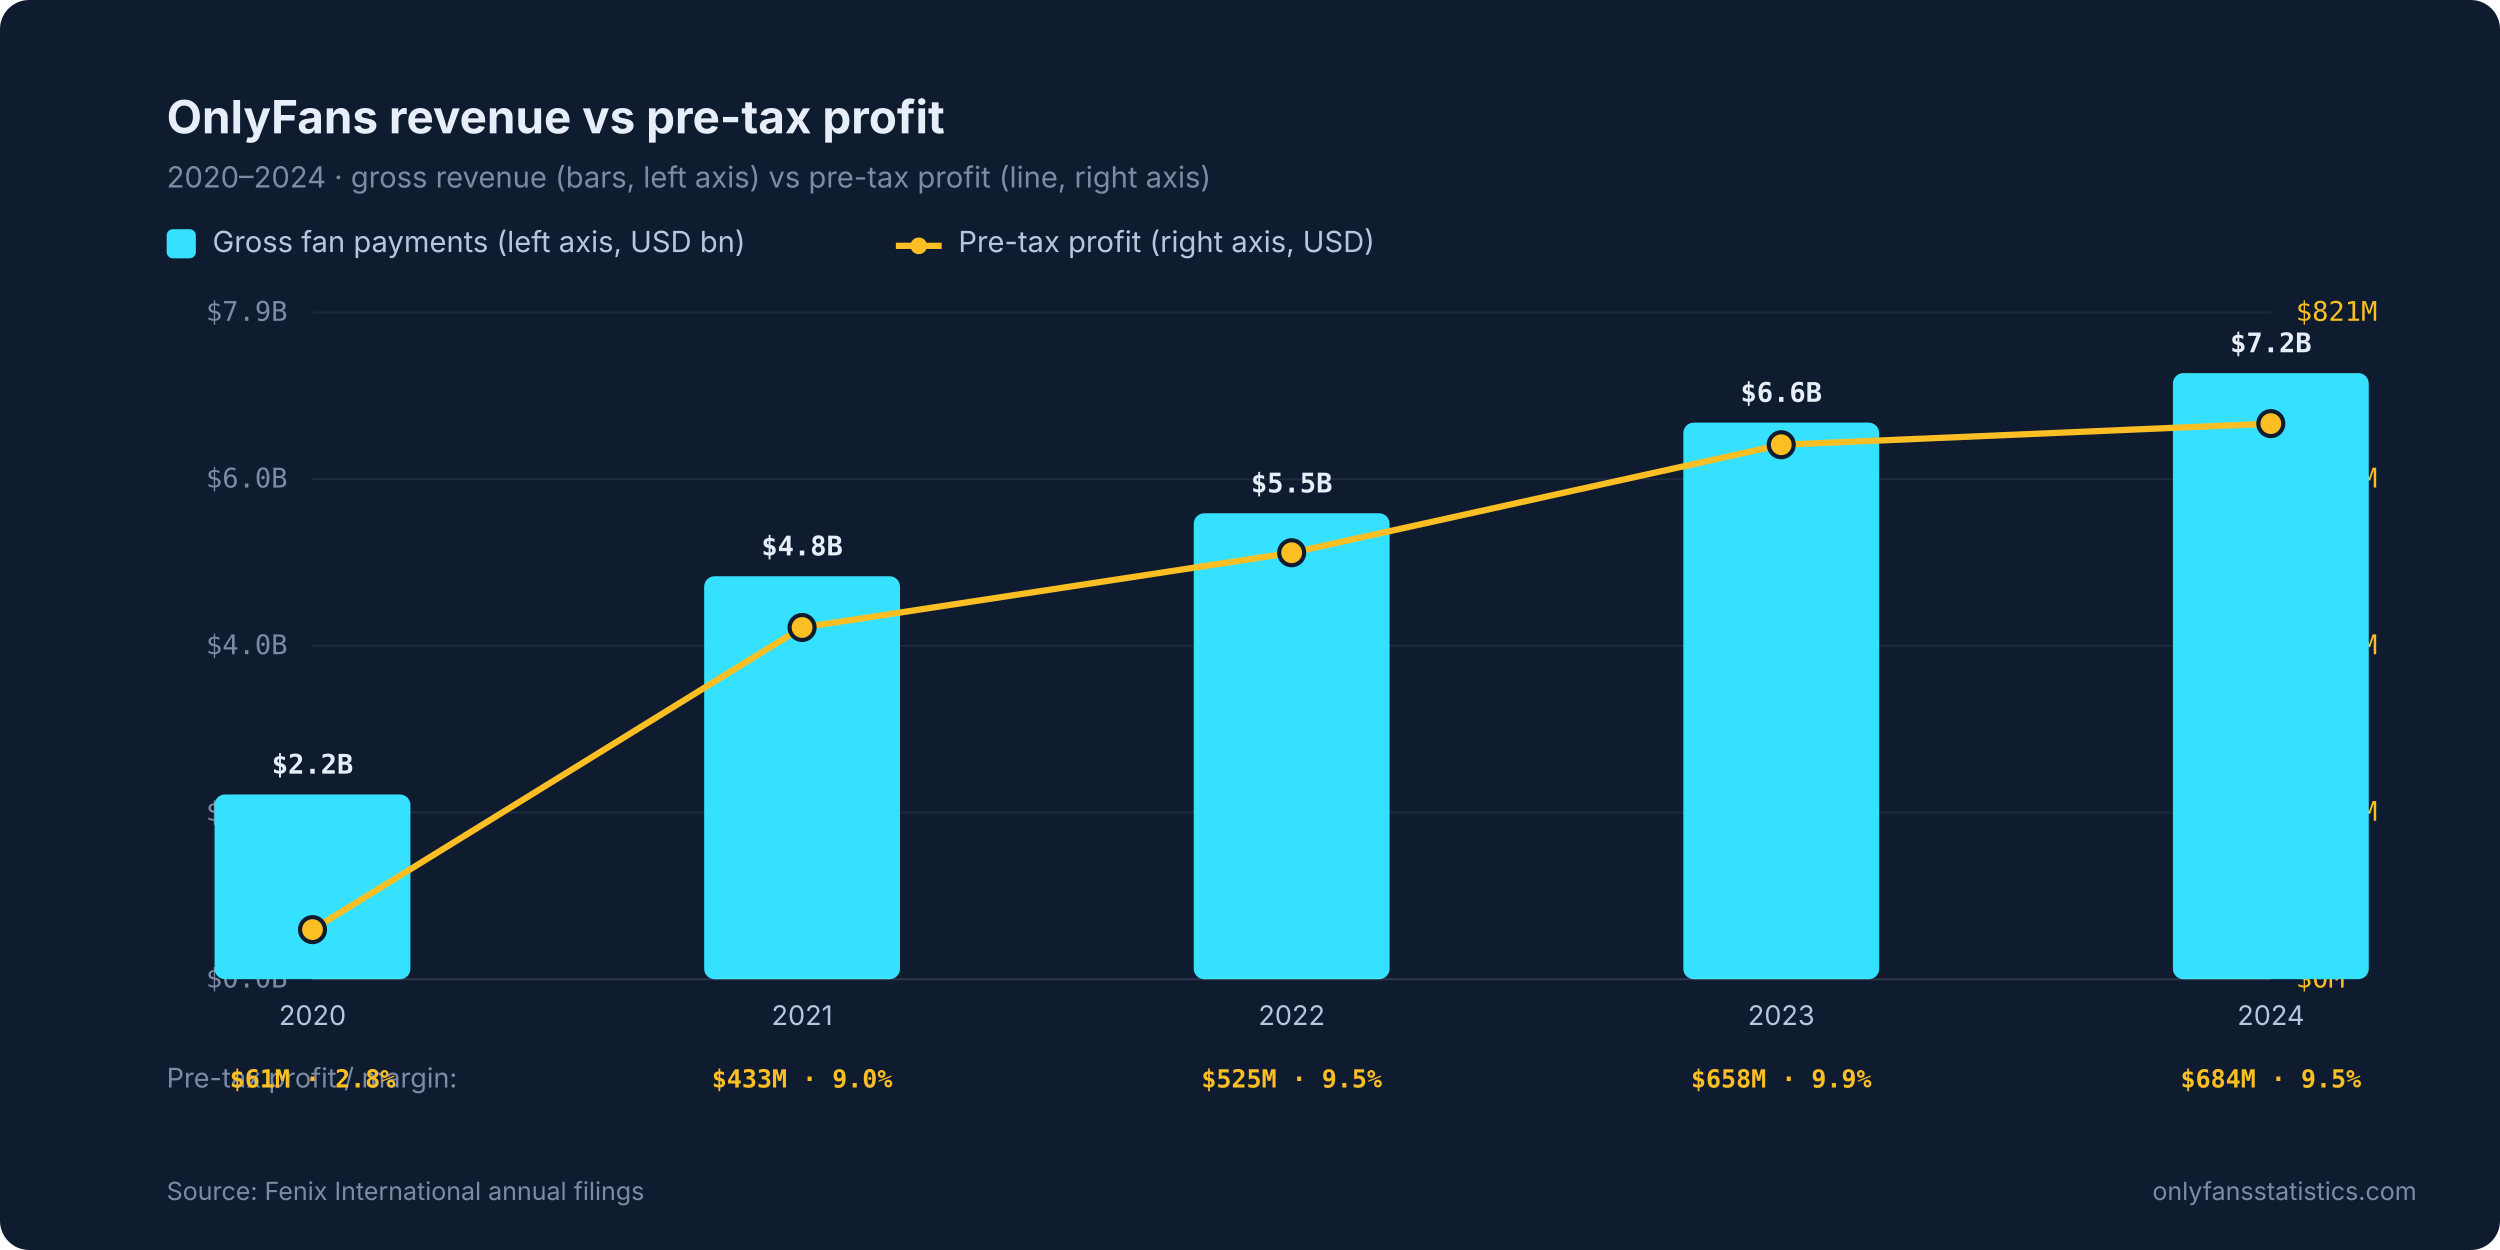
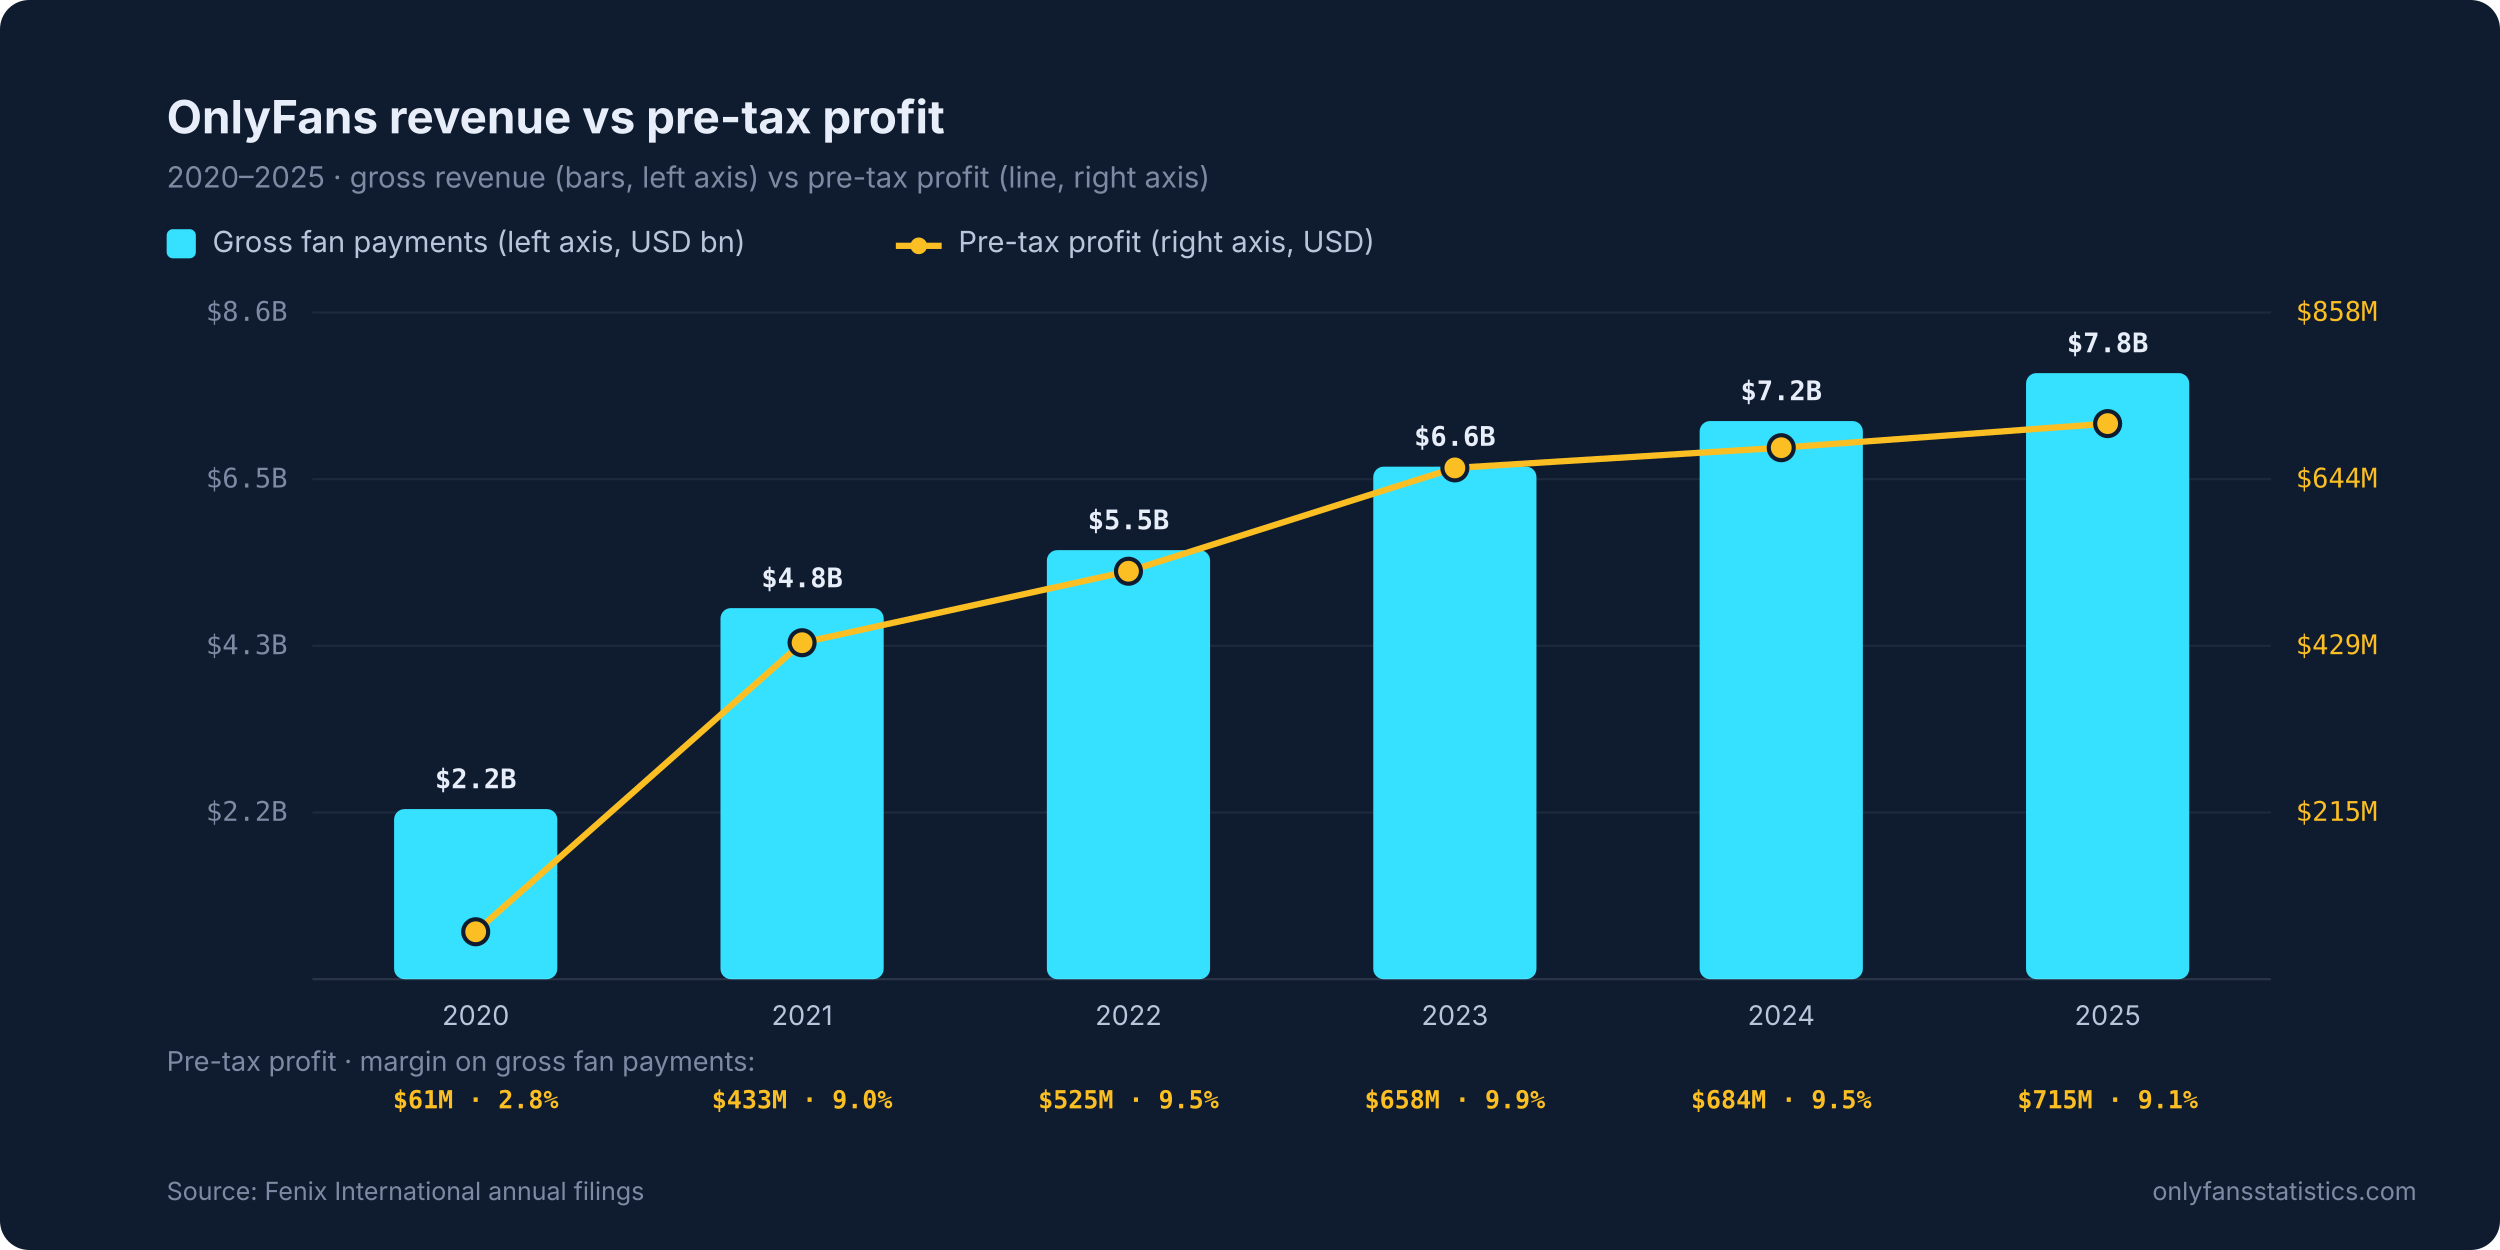
<svg xmlns="http://www.w3.org/2000/svg" viewBox="0 0 1200 600" width="1200" height="600" role="img" aria-label="OnlyFans revenue vs pre-tax profit" preserveAspectRatio="xMidYMid meet">
  <style>
    .bg { fill: #0f1c30; }
    .grid { stroke: rgba(255,255,255,0.06); stroke-width: 1; }
    .axis { stroke: rgba(255,255,255,0.12); stroke-width: 1; }
    .ink { fill: #e8eef9; font-family: Inter, system-ui, sans-serif; }
    .ink2 { fill: #b8c5db; font-family: Inter, system-ui, sans-serif; }
    .ink3 { fill: #7c8aa3; font-family: Inter, system-ui, sans-serif; }
    .num { font-family: "JetBrains Mono", ui-monospace, monospace; font-feature-settings: "tnum"; }
    .title { font-size: 22px; font-weight: 700; }
    .subtitle { font-size: 14px; }
    .axislabel { font-size: 13px; }
    .valuelabel { font-size: 13px; font-weight: 600; }
    .legend { font-size: 14px; }
    .footer { font-size: 12px; }
    .milestone { font-size: 12px; }
    .milestone-year { font-size: 14px; font-weight: 700; }
  </style>
  <rect width="100%" height="100%" class="bg" rx="14" />
  <text x="80" y="64" class="ink title">OnlyFans revenue vs pre-tax profit</text>
-   <text x="80" y="90" class="ink3 subtitle">2020–2024 · gross revenue (bars, left axis) vs pre-tax profit (line, right axis)</text>
+   <text x="80" y="90" class="ink3 subtitle">2020–2025 · gross revenue (bars, left axis) vs pre-tax profit (line, right axis)</text>
  <rect x="80" y="110" width="14" height="14" rx="3" fill="#36e1ff" />
  <text x="102" y="121" class="ink2 legend" font-size="13">Gross fan payments (left axis, USD bn)</text>
  <line x1="430" y1="118" x2="452" y2="118" stroke="#fbbf24" stroke-width="3" />
  <circle cx="441" cy="118" r="4" fill="#fbbf24" />
  <text x="460" y="121" class="ink2 legend" font-size="13">Pre-tax profit (right axis, USD)</text>
-   <text x="138" y="474" text-anchor="end" class="num ink3 axislabel">$0.0B</text>
  <line x1="150" y1="390" x2="1090" y2="390" class="grid" />
-   <text x="138" y="394" text-anchor="end" class="num ink3 axislabel">$2.0B</text>
+   <text x="138" y="394" text-anchor="end" class="num ink3 axislabel">$2.2B</text>
  <line x1="150" y1="310" x2="1090" y2="310" class="grid" />
-   <text x="138" y="314" text-anchor="end" class="num ink3 axislabel">$4.0B</text>
+   <text x="138" y="314" text-anchor="end" class="num ink3 axislabel">$4.3B</text>
  <line x1="150" y1="230" x2="1090" y2="230" class="grid" />
-   <text x="138" y="234" text-anchor="end" class="num ink3 axislabel">$6.0B</text>
+   <text x="138" y="234" text-anchor="end" class="num ink3 axislabel">$6.5B</text>
  <line x1="150" y1="150" x2="1090" y2="150" class="grid" />
-   <text x="138" y="154" text-anchor="end" class="num ink3 axislabel">$7.9B</text>
-   <text x="1102" y="474" class="num axislabel" fill="#fbbf24" font-family="JetBrains Mono, ui-monospace, monospace">$0M</text>
-   <text x="1102" y="394" class="num axislabel" fill="#fbbf24" font-family="JetBrains Mono, ui-monospace, monospace">$205M</text>
-   <text x="1102" y="314" class="num axislabel" fill="#fbbf24" font-family="JetBrains Mono, ui-monospace, monospace">$410M</text>
-   <text x="1102" y="234" class="num axislabel" fill="#fbbf24" font-family="JetBrains Mono, ui-monospace, monospace">$616M</text>
-   <text x="1102" y="154" class="num axislabel" fill="#fbbf24" font-family="JetBrains Mono, ui-monospace, monospace">$821M</text>
-   <rect x="103" y="381.357" width="94" height="88.643" fill="#36e1ff" rx="5" />
-   <text x="150" y="371.357" text-anchor="middle" class="num ink valuelabel">$2.2B</text>
-   <text x="150" y="492" text-anchor="middle" class="ink2 axislabel">2020</text>
-   <rect x="338" y="276.598" width="94" height="193.402" fill="#36e1ff" rx="5" />
-   <text x="385" y="266.598" text-anchor="middle" class="num ink valuelabel">$4.8B</text>
+   <text x="138" y="154" text-anchor="end" class="num ink3 axislabel">$8.6B</text>
+   <text x="1102" y="394" class="num axislabel" fill="#fbbf24" font-family="JetBrains Mono, ui-monospace, monospace">$215M</text>
+   <text x="1102" y="314" class="num axislabel" fill="#fbbf24" font-family="JetBrains Mono, ui-monospace, monospace">$429M</text>
+   <text x="1102" y="234" class="num axislabel" fill="#fbbf24" font-family="JetBrains Mono, ui-monospace, monospace">$644M</text>
+   <text x="1102" y="154" class="num axislabel" fill="#fbbf24" font-family="JetBrains Mono, ui-monospace, monospace">$858M</text>
+   <rect x="189.167" y="388.367" width="78.333" height="81.633" fill="#36e1ff" rx="5" />
+   <text x="228.333" y="378.367" text-anchor="middle" class="num ink valuelabel">$2.2B</text>
+   <text x="228.333" y="492" text-anchor="middle" class="ink2 axislabel">2020</text>
+   <rect x="345.833" y="291.892" width="78.333" height="178.108" fill="#36e1ff" rx="5" />
+   <text x="385" y="281.892" text-anchor="middle" class="num ink valuelabel">$4.8B</text>
  <text x="385" y="492" text-anchor="middle" class="ink2 axislabel">2021</text>
-   <rect x="573" y="246.379" width="94" height="223.621" fill="#36e1ff" rx="5" />
-   <text x="620" y="236.379" text-anchor="middle" class="num ink valuelabel">$5.5B</text>
-   <text x="620" y="492" text-anchor="middle" class="ink2 axislabel">2022</text>
-   <rect x="808" y="202.863" width="94" height="267.137" fill="#36e1ff" rx="5" />
-   <text x="855" y="192.863" text-anchor="middle" class="num ink valuelabel">$6.6B</text>
-   <text x="855" y="492" text-anchor="middle" class="ink2 axislabel">2023</text>
-   <rect x="1043" y="179.091" width="94" height="290.909" fill="#36e1ff" rx="5" />
-   <text x="1090" y="169.091" text-anchor="middle" class="num ink valuelabel">$7.2B</text>
-   <text x="1090" y="492" text-anchor="middle" class="ink2 axislabel">2024</text>
-   <polyline points="150,446.218 385,301.189 620,265.322 855,213.47 1090,203.333" fill="none" stroke="#fbbf24" stroke-width="3" stroke-linecap="round" stroke-linejoin="round" />
-   <circle cx="150" cy="446.218" r="6" fill="#fbbf24" stroke="#0f1c30" stroke-width="2" />
-   <circle cx="385" cy="301.189" r="6" fill="#fbbf24" stroke="#0f1c30" stroke-width="2" />
-   <circle cx="620" cy="265.322" r="6" fill="#fbbf24" stroke="#0f1c30" stroke-width="2" />
-   <circle cx="855" cy="213.47" r="6" fill="#fbbf24" stroke="#0f1c30" stroke-width="2" />
-   <circle cx="1090" cy="203.333" r="6" fill="#fbbf24" stroke="#0f1c30" stroke-width="2" />
+   <rect x="502.5" y="264.063" width="78.333" height="205.937" fill="#36e1ff" rx="5" />
+   <text x="541.667" y="254.063" text-anchor="middle" class="num ink valuelabel">$5.5B</text>
+   <text x="541.667" y="492" text-anchor="middle" class="ink2 axislabel">2022</text>
+   <rect x="659.167" y="223.989" width="78.333" height="246.011" fill="#36e1ff" rx="5" />
+   <text x="698.333" y="213.989" text-anchor="middle" class="num ink valuelabel">$6.6B</text>
+   <text x="698.333" y="492" text-anchor="middle" class="ink2 axislabel">2023</text>
+   <rect x="815.833" y="202.096" width="78.333" height="267.904" fill="#36e1ff" rx="5" />
+   <text x="855" y="192.096" text-anchor="middle" class="num ink valuelabel">$7.2B</text>
+   <text x="855" y="492" text-anchor="middle" class="ink2 axislabel">2024</text>
+   <rect x="972.5" y="179.091" width="78.333" height="290.909" fill="#36e1ff" rx="5" />
+   <text x="1011.667" y="169.091" text-anchor="middle" class="num ink valuelabel">$7.8B</text>
+   <text x="1011.667" y="492" text-anchor="middle" class="ink2 axislabel">2025</text>
+   <polyline points="228.333,447.249 385,308.508 541.667,274.196 698.333,224.592 855,214.895 1011.667,203.333" fill="none" stroke="#fbbf24" stroke-width="3" stroke-linecap="round" stroke-linejoin="round" />
+   <circle cx="228.333" cy="447.249" r="6" fill="#fbbf24" stroke="#0f1c30" stroke-width="2" />
+   <circle cx="385" cy="308.508" r="6" fill="#fbbf24" stroke="#0f1c30" stroke-width="2" />
+   <circle cx="541.667" cy="274.196" r="6" fill="#fbbf24" stroke="#0f1c30" stroke-width="2" />
+   <circle cx="698.333" cy="224.592" r="6" fill="#fbbf24" stroke="#0f1c30" stroke-width="2" />
+   <circle cx="855" cy="214.895" r="6" fill="#fbbf24" stroke="#0f1c30" stroke-width="2" />
+   <circle cx="1011.667" cy="203.333" r="6" fill="#fbbf24" stroke="#0f1c30" stroke-width="2" />
  <line x1="150" y1="470" x2="1090" y2="470" class="axis" />
-   <text x="80" y="522" class="ink3 axislabel" font-size="12">Pre-tax profit / margin:</text>
-   <text x="150" y="522" text-anchor="middle" class="num" font-family="JetBrains Mono, ui-monospace, monospace" font-size="12" font-weight="600" fill="#fbbf24">$61M · 2.8%</text>
-   <text x="385" y="522" text-anchor="middle" class="num" font-family="JetBrains Mono, ui-monospace, monospace" font-size="12" font-weight="600" fill="#fbbf24">$433M · 9.0%</text>
-   <text x="620" y="522" text-anchor="middle" class="num" font-family="JetBrains Mono, ui-monospace, monospace" font-size="12" font-weight="600" fill="#fbbf24">$525M · 9.5%</text>
-   <text x="855" y="522" text-anchor="middle" class="num" font-family="JetBrains Mono, ui-monospace, monospace" font-size="12" font-weight="600" fill="#fbbf24">$658M · 9.9%</text>
-   <text x="1090" y="522" text-anchor="middle" class="num" font-family="JetBrains Mono, ui-monospace, monospace" font-size="12" font-weight="600" fill="#fbbf24">$684M · 9.5%</text>
+   <text x="80" y="514" class="ink3 axislabel" font-size="12">Pre-tax profit · margin on gross fan payments:</text>
+   <text x="228.333" y="532" text-anchor="middle" class="num" font-family="JetBrains Mono, ui-monospace, monospace" font-size="12" font-weight="600" fill="#fbbf24">$61M · 2.8%</text>
+   <text x="385" y="532" text-anchor="middle" class="num" font-family="JetBrains Mono, ui-monospace, monospace" font-size="12" font-weight="600" fill="#fbbf24">$433M · 9.0%</text>
+   <text x="541.667" y="532" text-anchor="middle" class="num" font-family="JetBrains Mono, ui-monospace, monospace" font-size="12" font-weight="600" fill="#fbbf24">$525M · 9.5%</text>
+   <text x="698.333" y="532" text-anchor="middle" class="num" font-family="JetBrains Mono, ui-monospace, monospace" font-size="12" font-weight="600" fill="#fbbf24">$658M · 9.9%</text>
+   <text x="855" y="532" text-anchor="middle" class="num" font-family="JetBrains Mono, ui-monospace, monospace" font-size="12" font-weight="600" fill="#fbbf24">$684M · 9.5%</text>
+   <text x="1011.667" y="532" text-anchor="middle" class="num" font-family="JetBrains Mono, ui-monospace, monospace" font-size="12" font-weight="600" fill="#fbbf24">$715M · 9.1%</text>
  <text x="80" y="576" class="ink3 footer">Source: Fenix International annual filings</text>
  <text x="1160" y="576" text-anchor="end" class="ink3 footer">onlyfansstatistics.com</text>
</svg>
